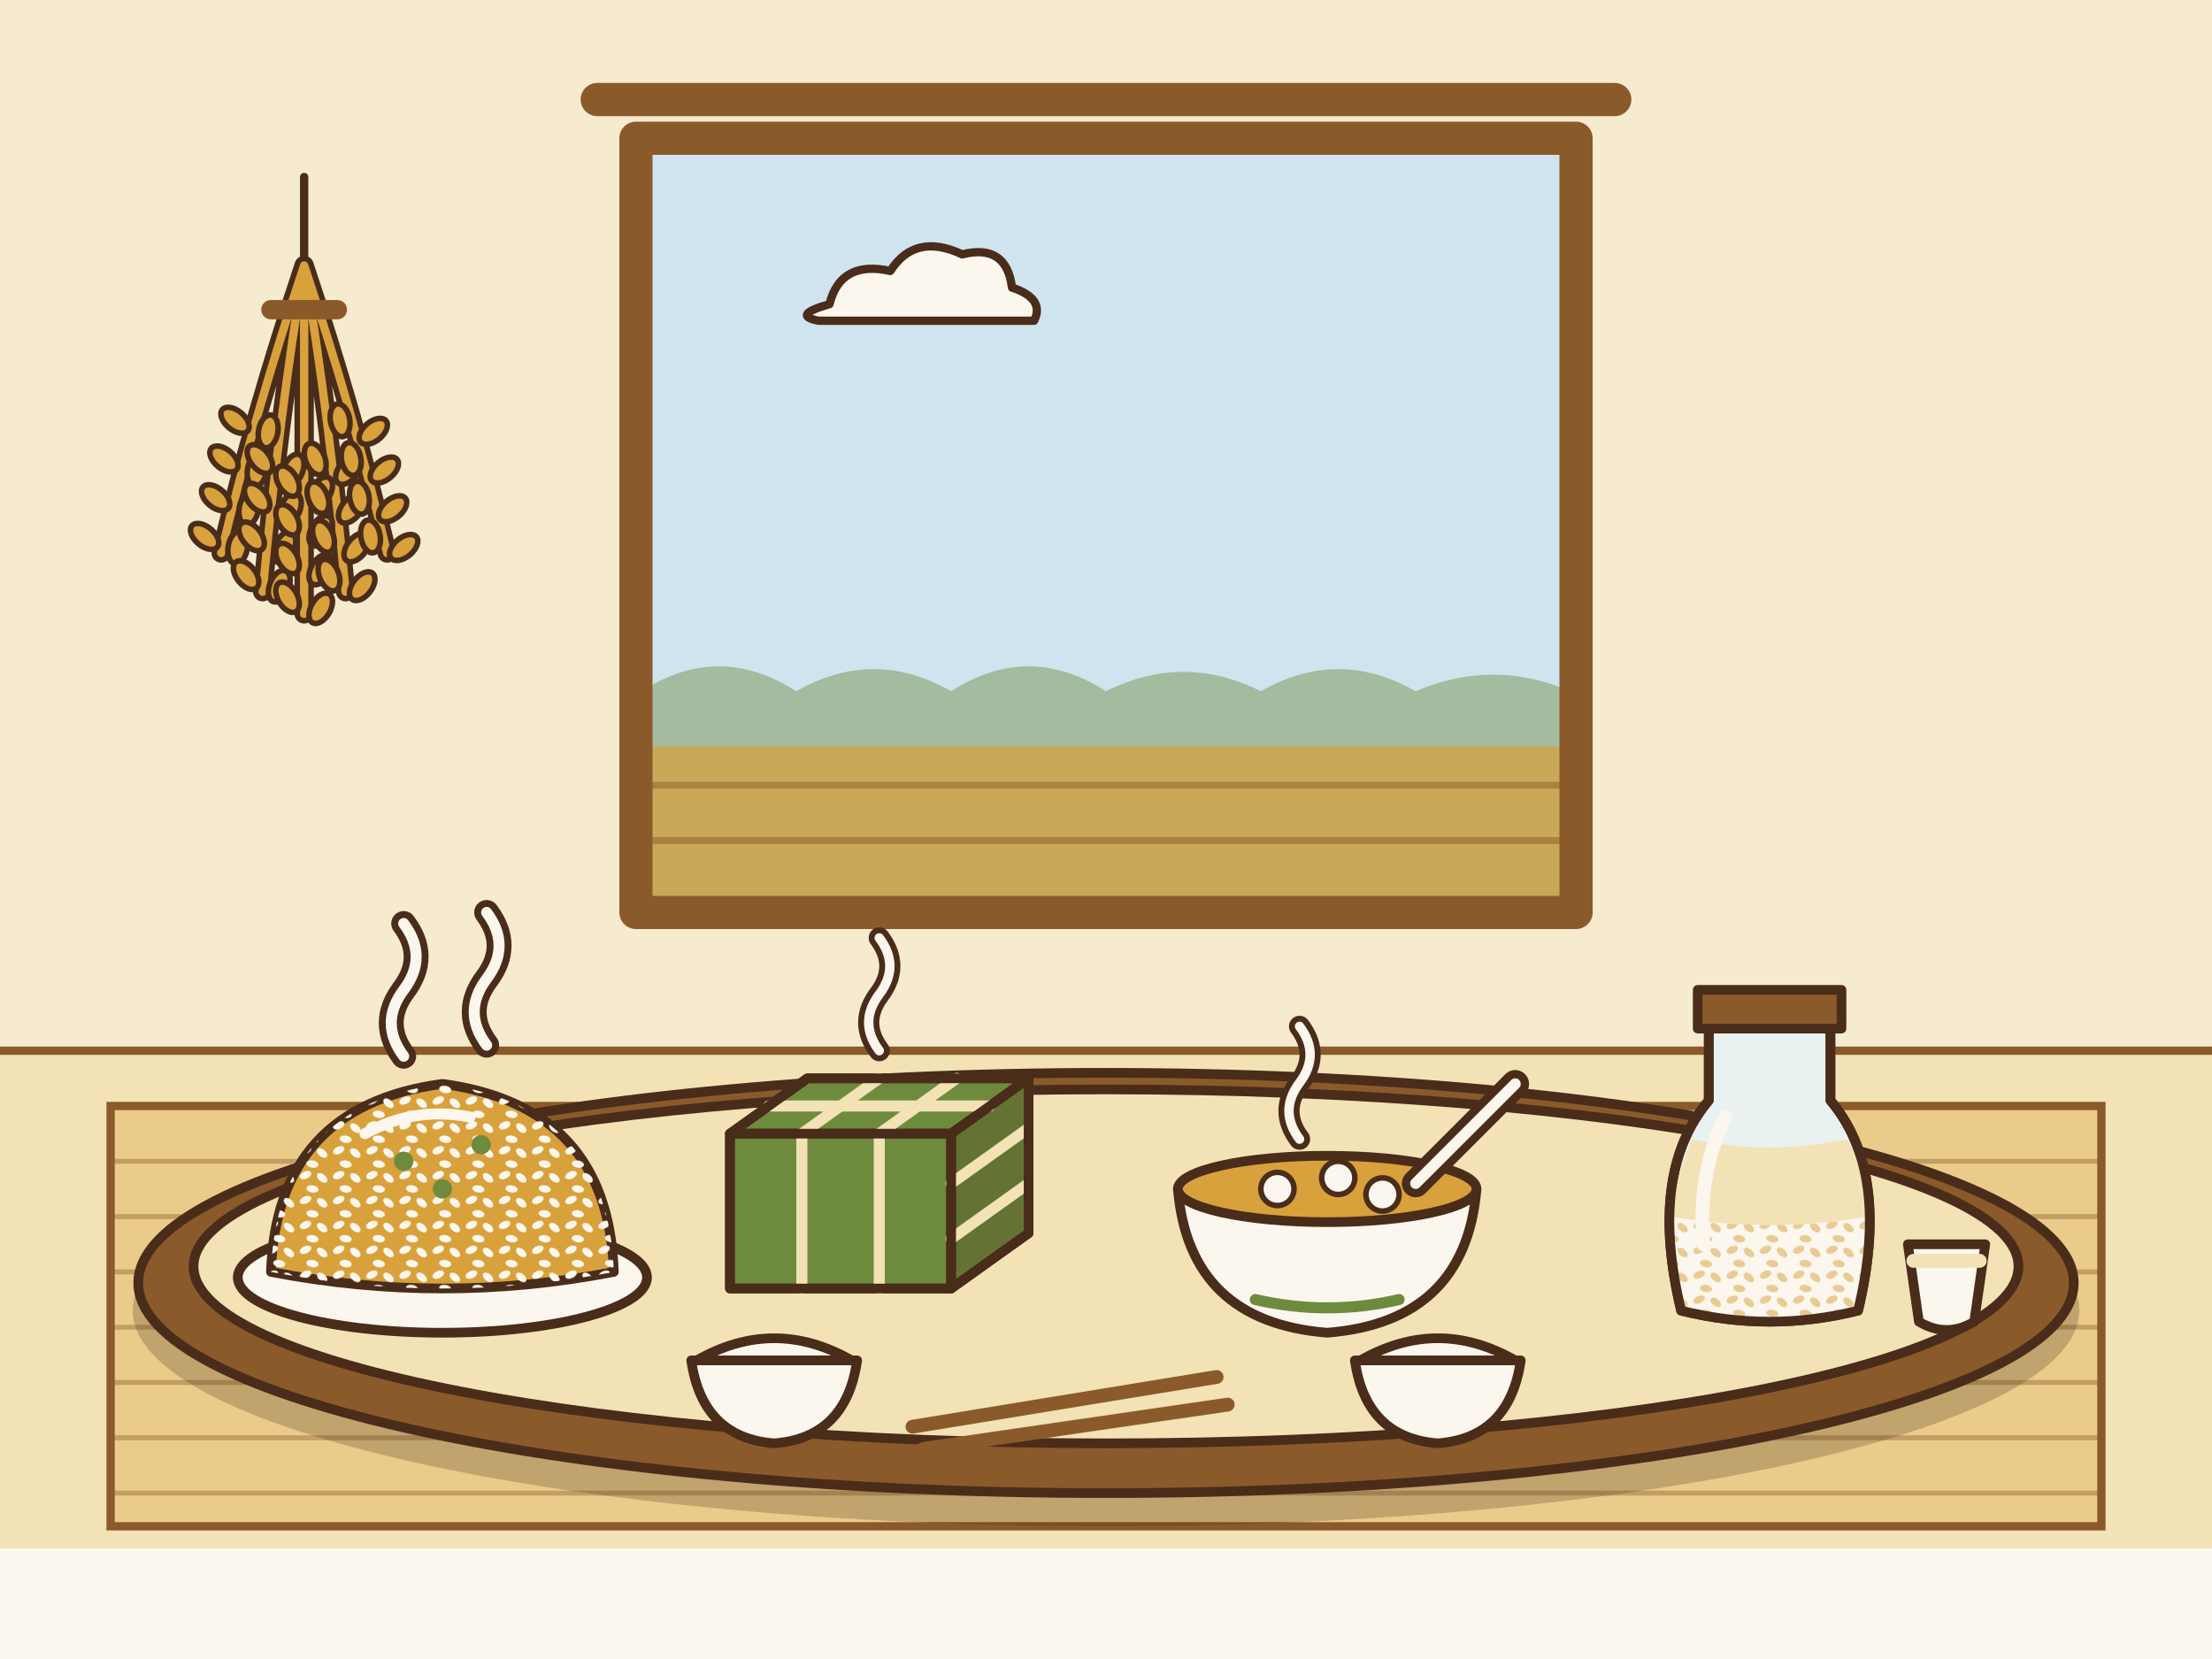
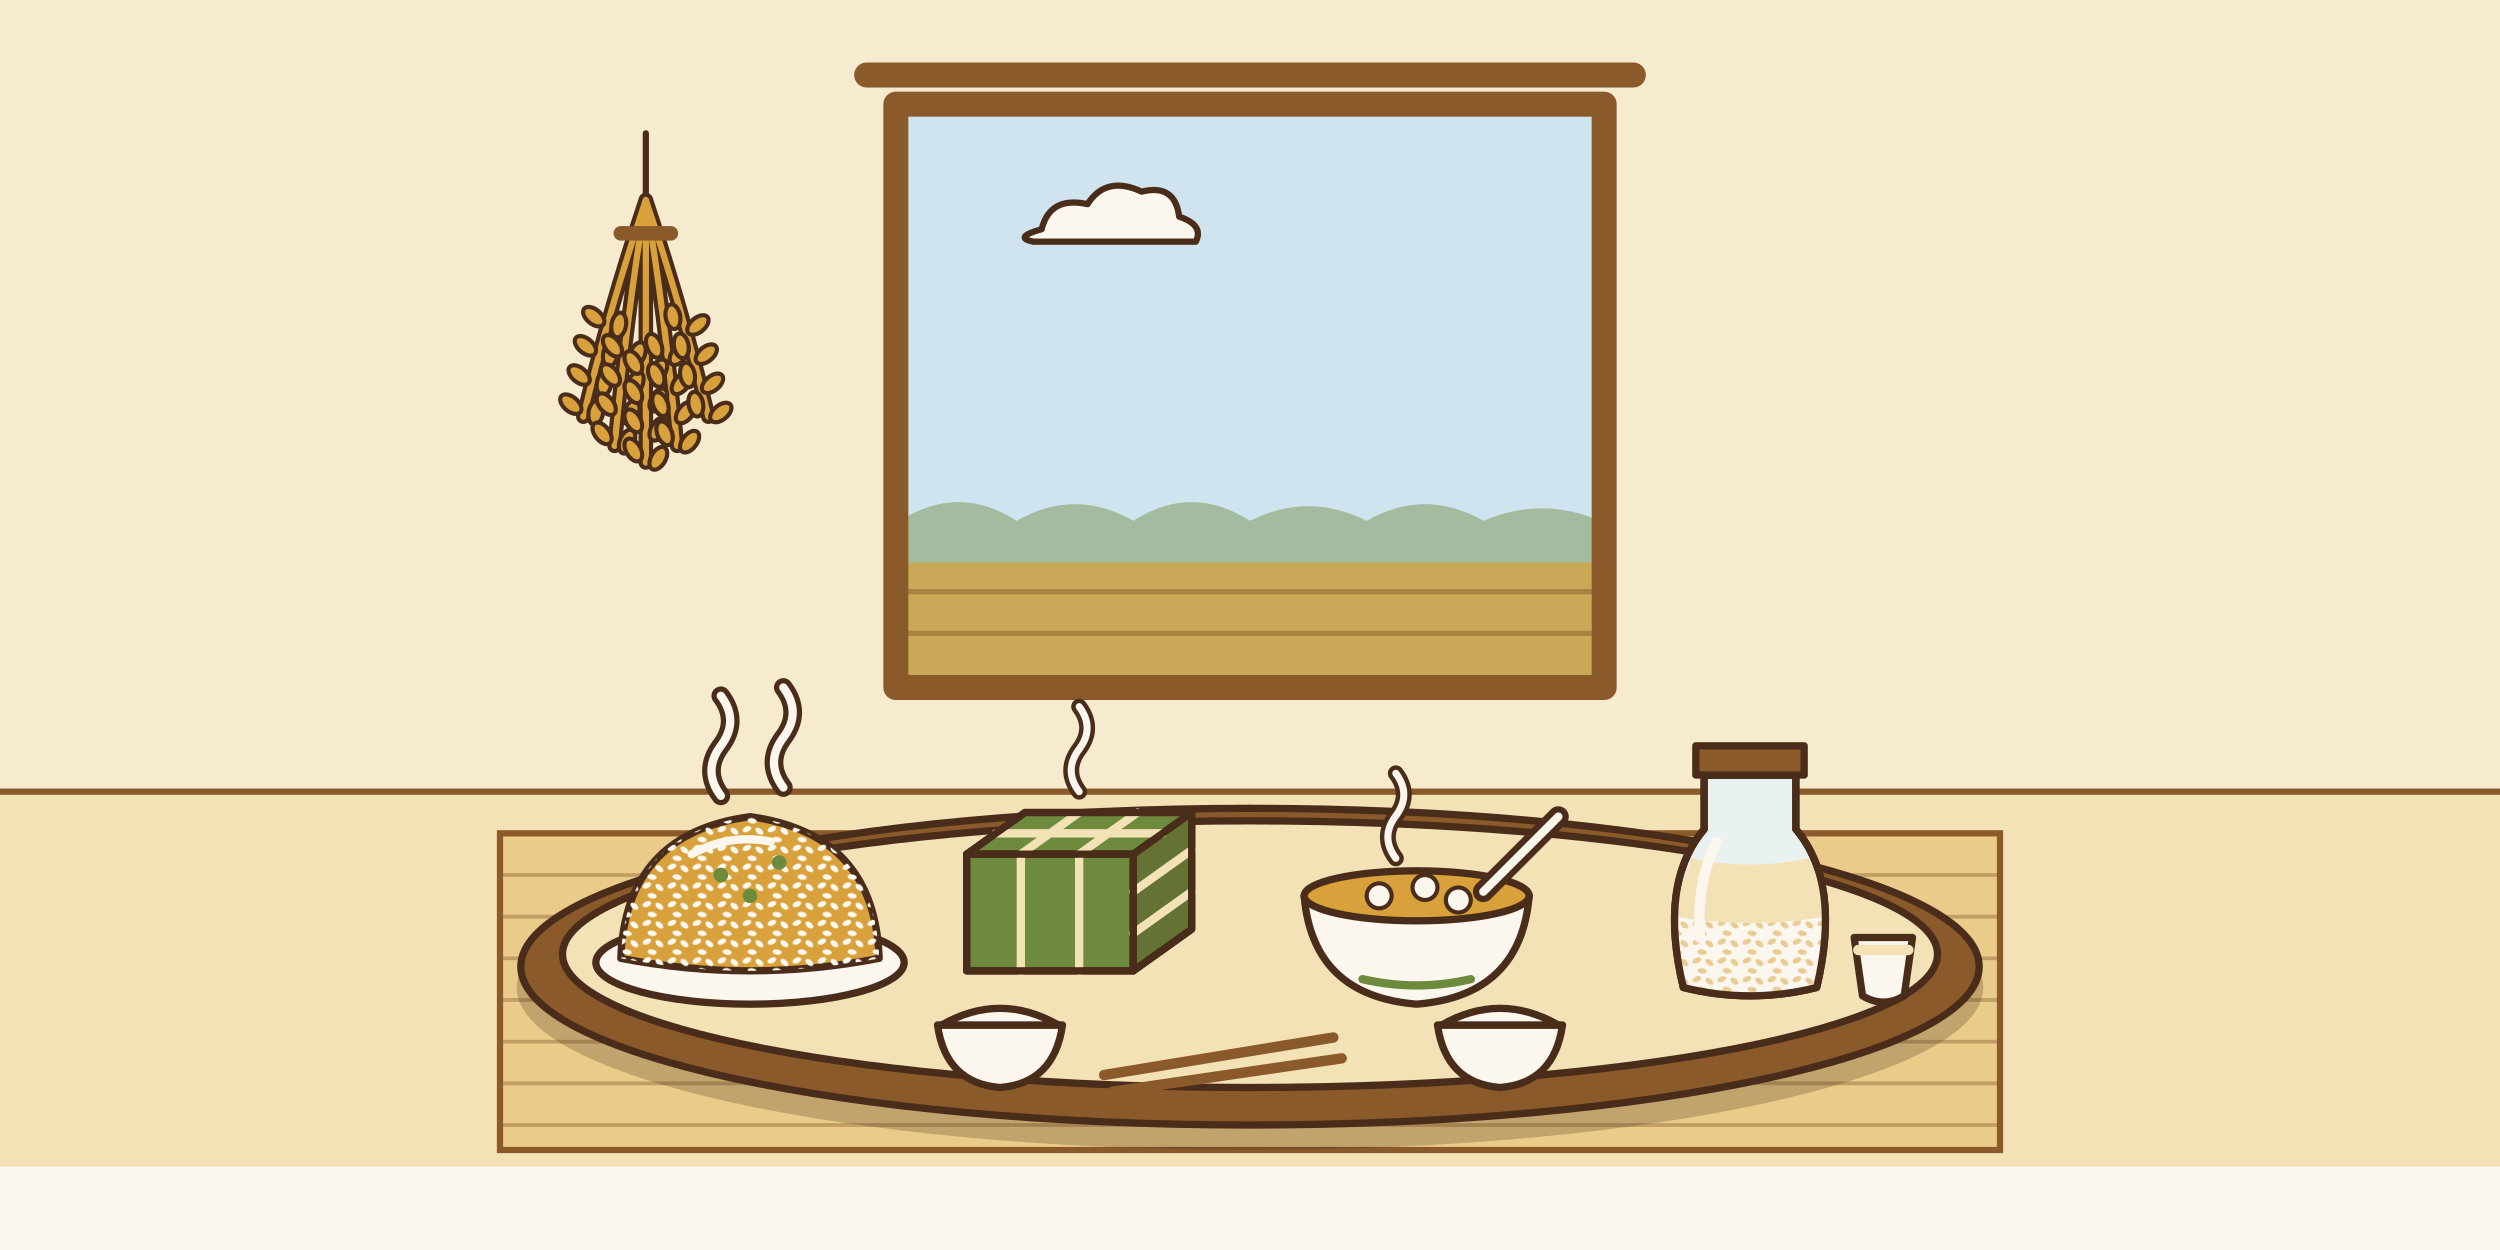
- <svg xmlns="http://www.w3.org/2000/svg" viewBox="0 0 800 600">
+ <svg xmlns="http://www.w3.org/2000/svg" viewBox="-200 0 1200 600">
  <defs>
    <pattern id="gx" width="12" height="9" patternUnits="userSpaceOnUse">
      <g fill="#FBF7EE">
        <ellipse cx="2.5" cy="2" rx="2.2" ry="1.3" transform="rotate(-25 2.5 2)" />
        <ellipse cx="8.5" cy="3" rx="2.2" ry="1.3" transform="rotate(40 8.5 3)" />
        <ellipse cx="5" cy="7" rx="2.2" ry="1.3" transform="rotate(10 5 7)" />
      </g>
    </pattern>
    <pattern id="gy" width="12" height="9" patternUnits="userSpaceOnUse">
      <g fill="#D9A13B" fill-opacity="0.5">
        <ellipse cx="2.5" cy="2" rx="2.2" ry="1.3" transform="rotate(-25 2.5 2)" />
        <ellipse cx="8.5" cy="3" rx="2.2" ry="1.3" transform="rotate(40 8.5 3)" />
        <ellipse cx="5" cy="7" rx="2.2" ry="1.3" transform="rotate(10 5 7)" />
      </g>
    </pattern>
    <g id="sm" fill="none" stroke-linecap="round">
      <path d="M0 0q-9 -12 0 -24t0 -24" stroke="#4A2C1A" stroke-width="9" />
      <path d="M0 0q-9 -12 0 -24t0 -24" stroke="#FBF7EE" stroke-width="4" />
    </g>
  </defs>
-   <rect width="800" height="600" fill="#FBF7EE" />
-   <path d="M0 0H800V380H0Z" fill="#F2E2B6" fill-opacity="0.55" />
+   <rect x="-200" width="1200" height="600" fill="#FBF7EE" />
+   <path d="M-200 0H1000V380H-200Z" fill="#F2E2B6" fill-opacity="0.55" />
  <g stroke="#4A2C1A" stroke-width="3.5" stroke-linejoin="round" stroke-linecap="round">
    <path d="M230 50H570V330H230Z" fill="#CFE4EE" />
    <path d="M232 250q28 -18 56 0q28 -16 56 0q28 -18 56 0q28 -14 56 0q28 -16 56 0q28 -12 56 0V328H232Z" fill="#6E8B3D" fill-opacity="0.45" stroke="none" />
    <path d="M232 270H568V328H232Z" fill="#D9A13B" fill-opacity="0.7" stroke="none" />
    <path d="M232 284H568M232 304H568" fill="none" stroke="#8B5A2B" stroke-width="2.5" stroke-opacity="0.5" />
    <path d="M300 110q4-16 22-12q9-14 26-6q16-4 18 12q12 4 8 12H296q-10-2 4-6z" fill="#FBF7EE" stroke-width="3" />
    <path d="M230 50H570V330H230Z" fill="none" stroke="#8B5A2B" stroke-width="12" />
    <path d="M216 36H584" fill="none" stroke="#8B5A2B" stroke-width="12" />
    <path d="M110 64V96" fill="none" stroke-width="3" />
    <path d="M110 96Q92 150 80 200M110 96Q101 150 95 214M110 96Q110 150 110 222M110 96Q119 150 125 214M110 96Q128 150 140 200" fill="none" stroke-width="7" />
    <path d="M110 96Q92 150 80 200M110 96Q101 150 95 214M110 96Q110 150 110 222M110 96Q119 150 125 214M110 96Q128 150 140 200" fill="none" stroke="#D9A13B" stroke-width="3" />
    <path d="M98 112H122" fill="none" stroke="#8B5A2B" stroke-width="7" />
    <g fill="#D9A13B" stroke-width="2">
      <ellipse cx="74" cy="194" rx="3.5" ry="6" transform="rotate(-50 74 194)" />
      <ellipse cx="86" cy="198" rx="3.5" ry="6" transform="rotate(10 86 198)" />
      <ellipse cx="78" cy="180" rx="3.5" ry="6" transform="rotate(-50 78 180)" />
      <ellipse cx="90" cy="184" rx="3.5" ry="6" transform="rotate(10 90 184)" />
      <ellipse cx="81" cy="166" rx="3.5" ry="6" transform="rotate(-50 81 166)" />
      <ellipse cx="93" cy="170" rx="3.5" ry="6" transform="rotate(10 93 170)" />
      <ellipse cx="85" cy="152" rx="3.5" ry="6" transform="rotate(-50 85 152)" />
      <ellipse cx="97" cy="156" rx="3.5" ry="6" transform="rotate(10 97 156)" />
      <ellipse cx="89" cy="208" rx="3.5" ry="6" transform="rotate(-38 89 208)" />
      <ellipse cx="101" cy="212" rx="3.5" ry="6" transform="rotate(22 101 212)" />
      <ellipse cx="91" cy="194" rx="3.5" ry="6" transform="rotate(-38 91 194)" />
      <ellipse cx="103" cy="198" rx="3.5" ry="6" transform="rotate(22 103 198)" />
      <ellipse cx="93" cy="180" rx="3.5" ry="6" transform="rotate(-38 93 180)" />
      <ellipse cx="105" cy="184" rx="3.5" ry="6" transform="rotate(22 105 184)" />
      <ellipse cx="94" cy="166" rx="3.5" ry="6" transform="rotate(-38 94 166)" />
      <ellipse cx="106" cy="170" rx="3.5" ry="6" transform="rotate(22 106 170)" />
      <ellipse cx="104" cy="216" rx="3.5" ry="6" transform="rotate(-30 104 216)" />
      <ellipse cx="116" cy="220" rx="3.5" ry="6" transform="rotate(30 116 220)" />
      <ellipse cx="104" cy="202" rx="3.5" ry="6" transform="rotate(-30 104 202)" />
      <ellipse cx="116" cy="206" rx="3.5" ry="6" transform="rotate(30 116 206)" />
      <ellipse cx="104" cy="188" rx="3.5" ry="6" transform="rotate(-30 104 188)" />
      <ellipse cx="116" cy="192" rx="3.5" ry="6" transform="rotate(30 116 192)" />
      <ellipse cx="104" cy="174" rx="3.5" ry="6" transform="rotate(-30 104 174)" />
      <ellipse cx="116" cy="178" rx="3.5" ry="6" transform="rotate(30 116 178)" />
      <ellipse cx="119" cy="208" rx="3.5" ry="6" transform="rotate(-22 119 208)" />
      <ellipse cx="131" cy="212" rx="3.5" ry="6" transform="rotate(38 131 212)" />
      <ellipse cx="117" cy="194" rx="3.5" ry="6" transform="rotate(-22 117 194)" />
      <ellipse cx="129" cy="198" rx="3.5" ry="6" transform="rotate(38 129 198)" />
      <ellipse cx="115" cy="180" rx="3.5" ry="6" transform="rotate(-22 115 180)" />
      <ellipse cx="127" cy="184" rx="3.5" ry="6" transform="rotate(38 127 184)" />
      <ellipse cx="114" cy="166" rx="3.5" ry="6" transform="rotate(-22 114 166)" />
      <ellipse cx="126" cy="170" rx="3.5" ry="6" transform="rotate(38 126 170)" />
      <ellipse cx="134" cy="194" rx="3.5" ry="6" transform="rotate(-10 134 194)" />
      <ellipse cx="146" cy="198" rx="3.5" ry="6" transform="rotate(50 146 198)" />
      <ellipse cx="130" cy="180" rx="3.5" ry="6" transform="rotate(-10 130 180)" />
      <ellipse cx="142" cy="184" rx="3.5" ry="6" transform="rotate(50 142 184)" />
      <ellipse cx="127" cy="166" rx="3.5" ry="6" transform="rotate(-10 127 166)" />
      <ellipse cx="139" cy="170" rx="3.5" ry="6" transform="rotate(50 139 170)" />
      <ellipse cx="123" cy="152" rx="3.5" ry="6" transform="rotate(-10 123 152)" />
      <ellipse cx="135" cy="156" rx="3.5" ry="6" transform="rotate(50 135 156)" />
    </g>
  </g>
-   <path d="M0 380H800V560H0Z" fill="#F2E2B6" />
-   <path d="M0 380H800" stroke="#8B5A2B" stroke-width="3" />
+   <path d="M-200 380H1000V560H-200Z" fill="#F2E2B6" />
+   <path d="M-200 380H1000" stroke="#8B5A2B" stroke-width="3" />
  <path d="M40 400H760V552H40Z" fill="#D9A13B" fill-opacity="0.35" stroke="#8B5A2B" stroke-width="3" />
  <path d="M40 420H760M40 440H760M40 460H760M40 480H760M40 500H760M40 520H760M40 540H760" fill="none" stroke="#8B5A2B" stroke-width="1.8" stroke-opacity="0.4" />
  <g stroke="#4A2C1A" stroke-width="3.5" stroke-linejoin="round" stroke-linecap="round">
    <ellipse cx="400" cy="474" rx="352" ry="78" fill="#4A2C1A" fill-opacity="0.25" stroke="none" />
    <ellipse cx="400" cy="464" rx="350" ry="76" fill="#8B5A2B" />
    <ellipse cx="400" cy="458" rx="330" ry="64" fill="#F2E2B6" />
    <g data-part="dish" data-dish="xoi">
      <ellipse cx="160" cy="462" rx="74" ry="20" fill="#FBF7EE" />
      <path d="M98 460Q100 400 160 392Q220 400 222 460Q160 472 98 460Z" fill="#D9A13B" />
      <path d="M98 460Q100 400 160 392Q220 400 222 460Q160 472 98 460Z" fill="url(#gx)" stroke="none" />
      <path d="M132 410Q150 400 170 404" fill="none" stroke="#FBF7EE" stroke-width="4" />
      <g fill="#6E8B3D" stroke="none">
        <circle cx="146" cy="420" r="3.5" />
        <circle cx="174" cy="414" r="3.5" />
        <circle cx="160" cy="430" r="3.5" />
      </g>
    </g>
    <g data-part="dish" data-dish="banh-chung">
      <path d="M264 410L292 390H372L344 410Z" fill="#6E8B3D" />
      <path d="M264 410H344V466H264Z" fill="#6E8B3D" />
      <path d="M344 410L372 390V446L344 466Z" fill="#6E8B3D" />
      <path d="M344 410L372 390V446L344 466Z" fill="#4A2C1A" fill-opacity="0.25" stroke="none" />
      <path d="M290 410V466M318 410V466M278 400L358 400M290 410L318 390M318 410L346 390" fill="none" stroke="#F2E2B6" stroke-width="4" />
      <path d="M344 428L372 408M344 448L372 428" fill="none" stroke="#F2E2B6" stroke-width="4" />
      <path d="M264 410L292 390H372L344 410ZM264 410H344V466H264ZM344 410L372 390V446L344 466" fill="none" />
    </g>
    <g data-part="dish" data-dish="che">
      <path d="M426 430H534Q530 478 480 482Q430 478 426 430Z" fill="#FBF7EE" />
      <ellipse cx="480" cy="430" rx="54" ry="12" fill="#D9A13B" />
      <g fill="#FBF7EE" stroke-width="2">
        <circle cx="462" cy="430" r="6" />
        <circle cx="484" cy="426" r="6" />
        <circle cx="500" cy="432" r="6" />
      </g>
      <path d="M454 470Q480 476 506 470" fill="none" stroke="#6E8B3D" stroke-width="4" />
      <path d="M512 428L548 392" fill="none" stroke-width="10" />
      <path d="M512 428L548 392" fill="none" stroke="#FBF7EE" stroke-width="4" />
    </g>
    <g data-part="dish" data-dish="ruou-nep">
      <path d="M608 474Q596 424 618 398V372H662V398Q684 424 672 474Q640 482 608 474Z" fill="#E9F2F1" />
      <path d="M604 440Q640 446 676 440Q678 460 672 474Q640 482 608 474Q602 458 604 440Z" fill="#FBF7EE" stroke="none" />
      <path d="M604 440Q640 446 676 440Q678 460 672 474Q640 482 608 474Q602 458 604 440Z" fill="url(#gy)" stroke="none" />
      <path d="M612 412Q640 418 668 412Q676 426 676 440Q640 446 604 440Q606 426 612 412Z" fill="#F2E2B6" stroke="none" />
      <path d="M608 474Q596 424 618 398V372H662V398Q684 424 672 474Q640 482 608 474Z" fill="none" />
      <path d="M614 372H666V358H614Z" fill="#8B5A2B" />
      <path d="M624 404Q614 424 616 450" fill="none" stroke="#FBF7EE" stroke-width="5" />
      <path d="M690 450H718L714 478Q704 484 694 478Z" fill="#FBF7EE" />
      <path d="M692 456H716" fill="none" stroke="#F2E2B6" stroke-width="5" />
    </g>
    <path d="M250 492H310Q306 520 280 522Q254 520 250 492Z" fill="#FBF7EE" />
    <path d="M252 492Q280 476 308 492Z" fill="#FBF7EE" />
    <path d="M490 492H550Q546 520 520 522Q494 520 490 492Z" fill="#FBF7EE" />
    <path d="M492 492Q520 476 548 492Z" fill="#FBF7EE" />
    <path d="M330 516L440 498M334 524L444 508" fill="none" stroke="#8B5A2B" stroke-width="5" />
  </g>
  <g>
    <use data-part="steam" href="#sm" transform="translate(146 382)" />
    <use data-part="steam" href="#sm" transform="translate(176 378)" />
    <use data-part="steam" href="#sm" transform="translate(318 380) scale(0.85)" />
    <use data-part="steam" href="#sm" transform="translate(470 412) scale(0.85)" />
  </g>
  <use data-include="road" x="0" y="560" />
</svg>
